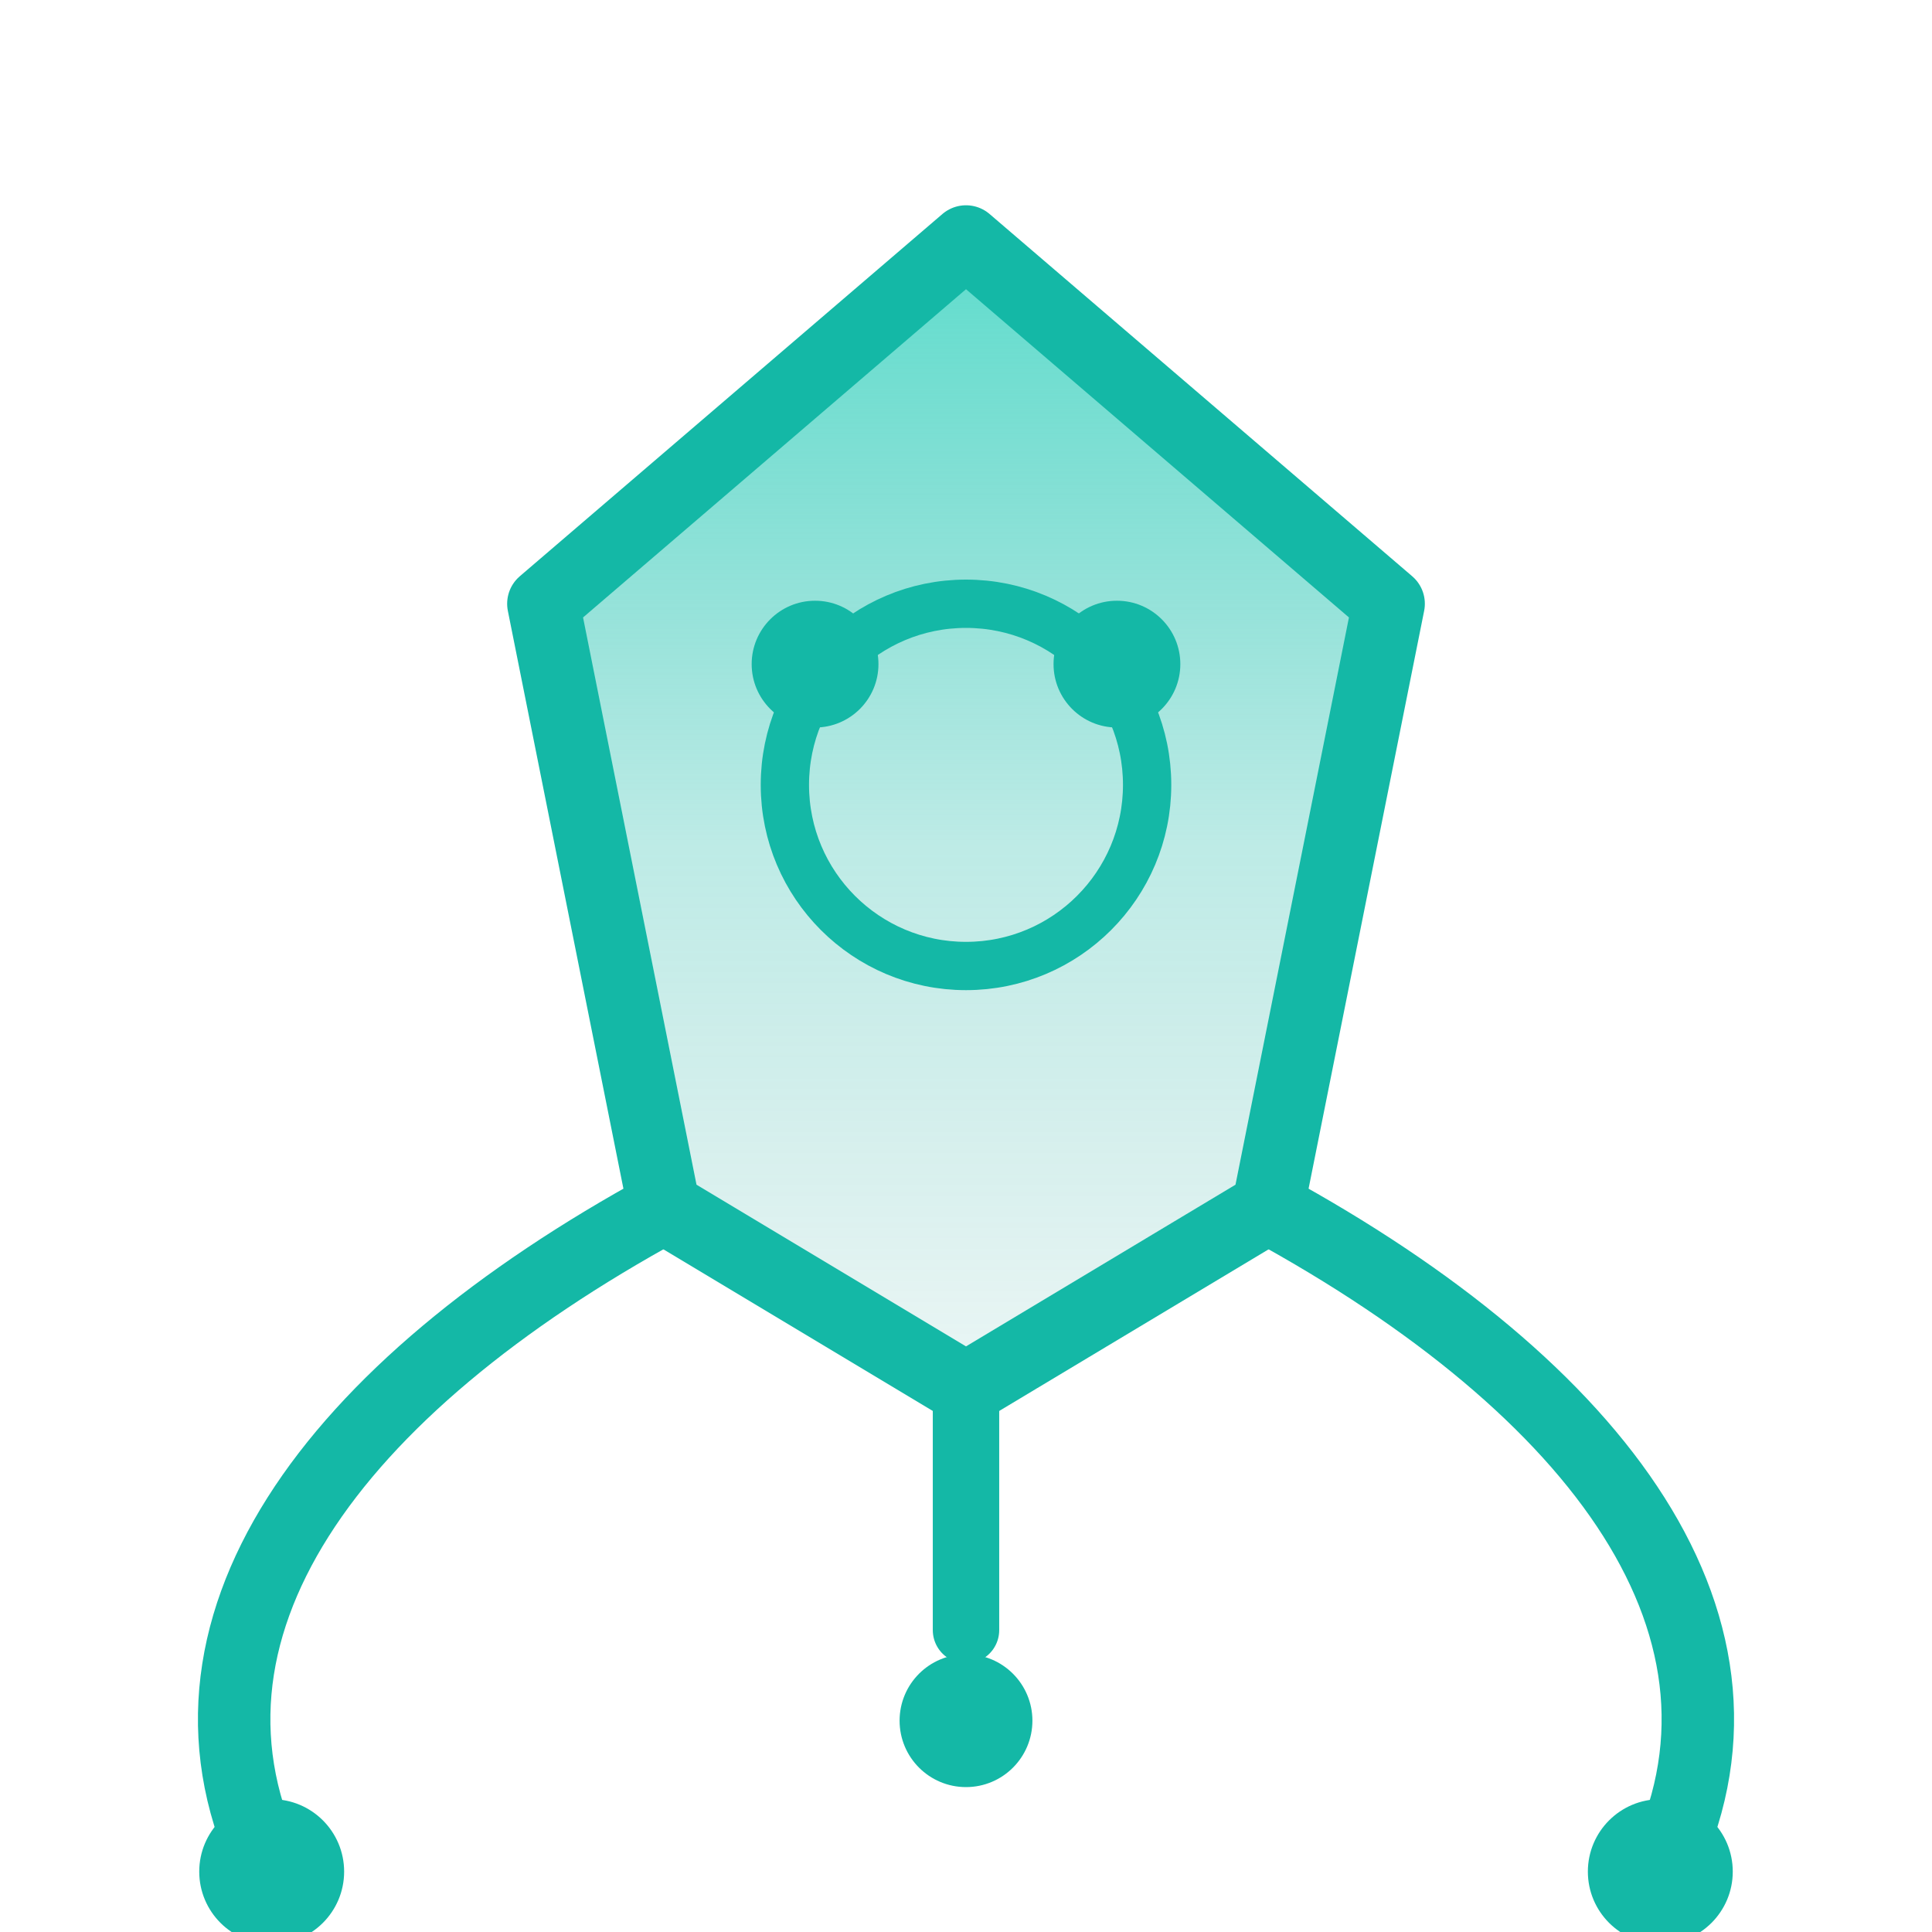
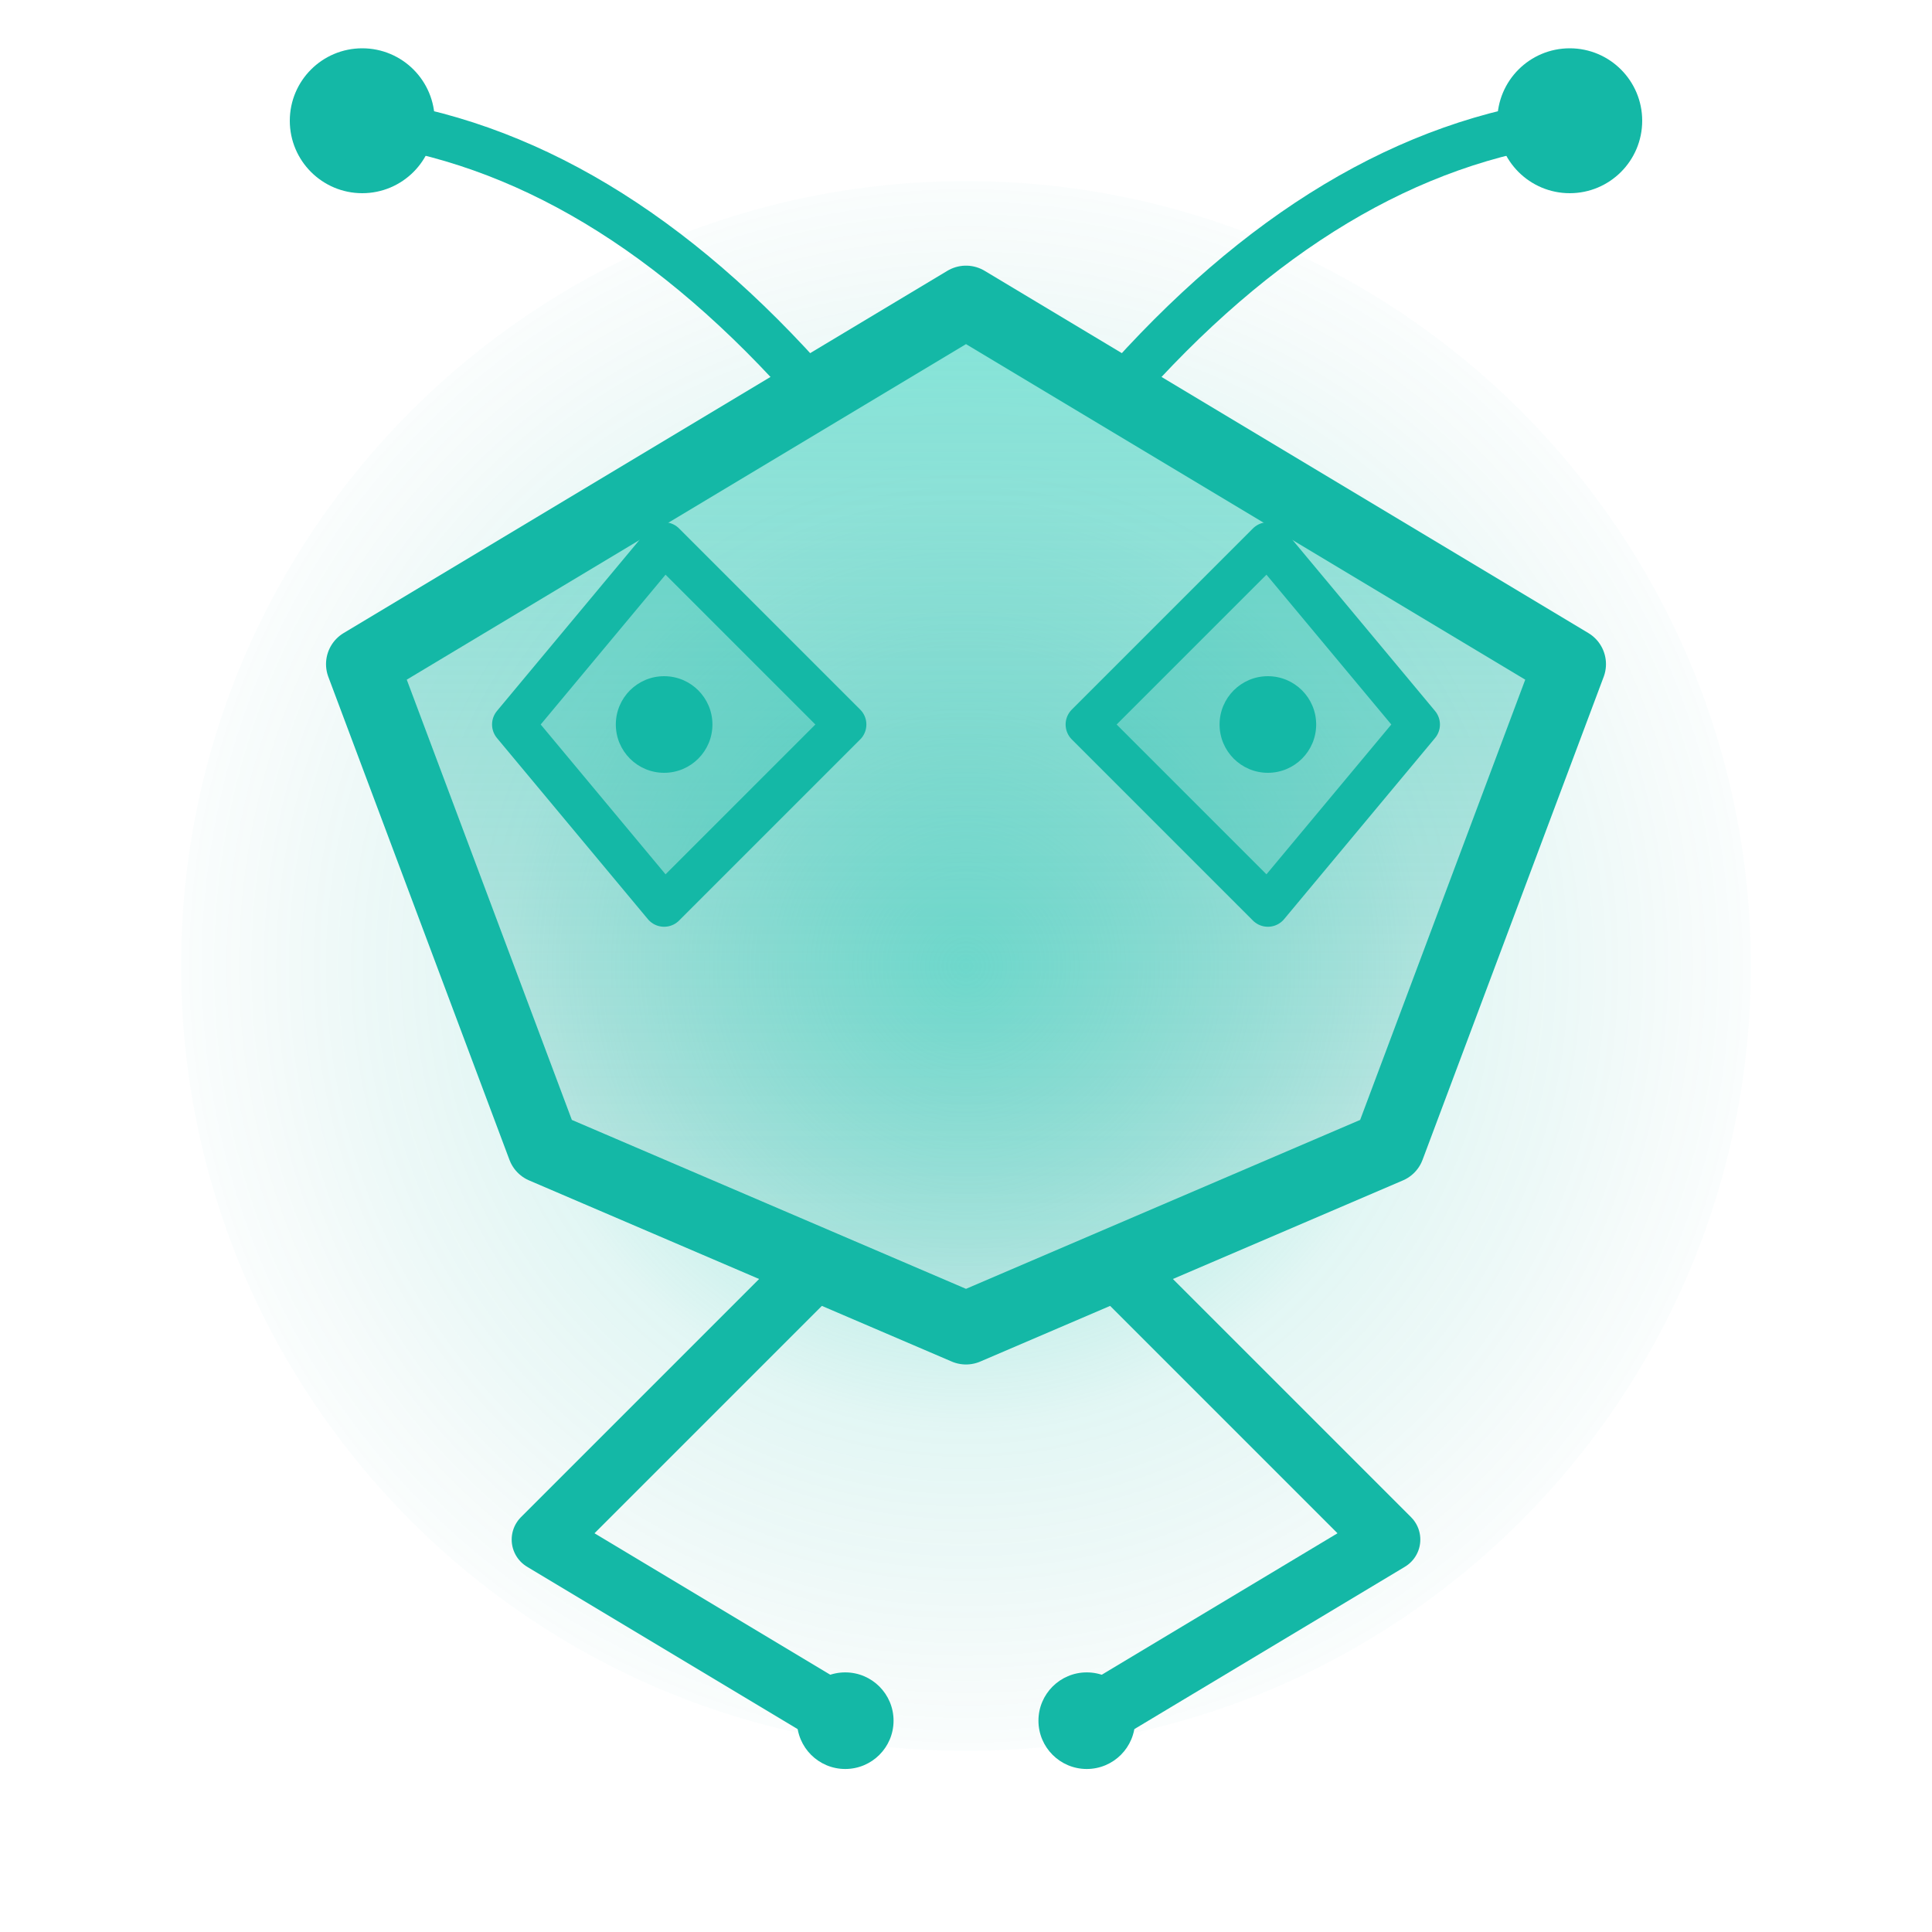
<svg xmlns="http://www.w3.org/2000/svg" viewBox="0 0 64 64" width="96" height="96" fill="none">
  <defs>
-     <linearGradient id="shield" x1="32" y1="6" x2="32" y2="46" gradientUnits="userSpaceOnUse">
-       <stop offset="0%" stop-color="#2dd4bf" stop-opacity="0.8" />
-       <stop offset="55%" stop-color="#14b8a6" stop-opacity="0.28" />
-       <stop offset="100%" stop-color="#0d9488" stop-opacity="0.08" />
+     <radialGradient id="aura" cx="32" cy="32" r="28" gradientUnits="userSpaceOnUse">
+       <stop offset="0%" stop-color="#2dd4bf" stop-opacity="0.55" />
+       <stop offset="55%" stop-color="#14b8a6" stop-opacity="0.12" />
+       <stop offset="100%" stop-color="#0d9488" stop-opacity="0" />
+     </radialGradient>
+     <linearGradient id="head" x1="32" y1="10" x2="32" y2="44" gradientUnits="userSpaceOnUse">
+       <stop offset="0%" stop-color="#2dd4bf" stop-opacity="0.55" />
+       <stop offset="100%" stop-color="#0d9488" stop-opacity="0.10" />
    </linearGradient>
  </defs>
+   <circle cx="32" cy="32" r="26" fill="url(#aura)" />
  <g stroke="#14b8a6" fill="#14b8a6">
-     <path d="M32 8 L46 20 L42 40 L32 46 L22 40 L18 20 Z" fill="url(#shield)" stroke-width="2.4" stroke-linejoin="round" />
-     <circle cx="32" cy="26" r="6" fill="none" stroke="#14b8a6" stroke-width="1.6" />
-     <circle cx="27" cy="22" r="2.1" stroke="none" />
-     <circle cx="37" cy="22" r="2.1" stroke="none" />
-     <path d="M22 40 C 11 46 5 54 9 62" stroke-width="2.4" stroke-linecap="round" fill="none" />
-     <path d="M42 40 C 53 46 59 54 55 62" stroke-width="2.4" stroke-linecap="round" fill="none" />
-     <circle cx="9" cy="62" r="1.9" />
-     <circle cx="55" cy="62" r="1.9" />
-     <path d="M32 46 L32 54" stroke-width="2.2" stroke-linecap="round" fill="none" />
-     <circle cx="32" cy="57" r="1.7" />
+     <path d="M27 13 Q 20 5 12 4" stroke-width="1.5" stroke-linecap="round" fill="none" />
+     <path d="M37 13 Q 44 5 52 4" stroke-width="1.5" stroke-linecap="round" fill="none" />
+     <circle cx="12" cy="4" r="1.9" />
+     <circle cx="52" cy="4" r="1.9" />
+     <path d="M32 10 L52 22 L46 38 L32 44 L18 38 L12 22 Z" fill="url(#head)" stroke-width="2.4" stroke-linejoin="round" />
+     <path d="M22 18 L28 24 L22 30 L17 24 Z" fill="#14b8a6" fill-opacity="0.28" stroke-width="1.4" stroke-linejoin="round" />
+     <path d="M42 18 L47 24 L42 30 L36 24 Z" fill="#14b8a6" fill-opacity="0.28" stroke-width="1.4" stroke-linejoin="round" />
+     <circle cx="22" cy="24" r="1.6" stroke="none" />
+     <circle cx="42" cy="24" r="1.6" stroke="none" />
+     <path d="M27 42 L18 51 L28 57" fill="none" stroke-width="2.1" stroke-linecap="round" stroke-linejoin="round" />
+     <path d="M37 42 L46 51 L36 57" fill="none" stroke-width="2.1" stroke-linecap="round" stroke-linejoin="round" />
+     <circle cx="28" cy="57" r="1.6" stroke="none" />
+     <circle cx="36" cy="57" r="1.6" stroke="none" />
  </g>
</svg>
